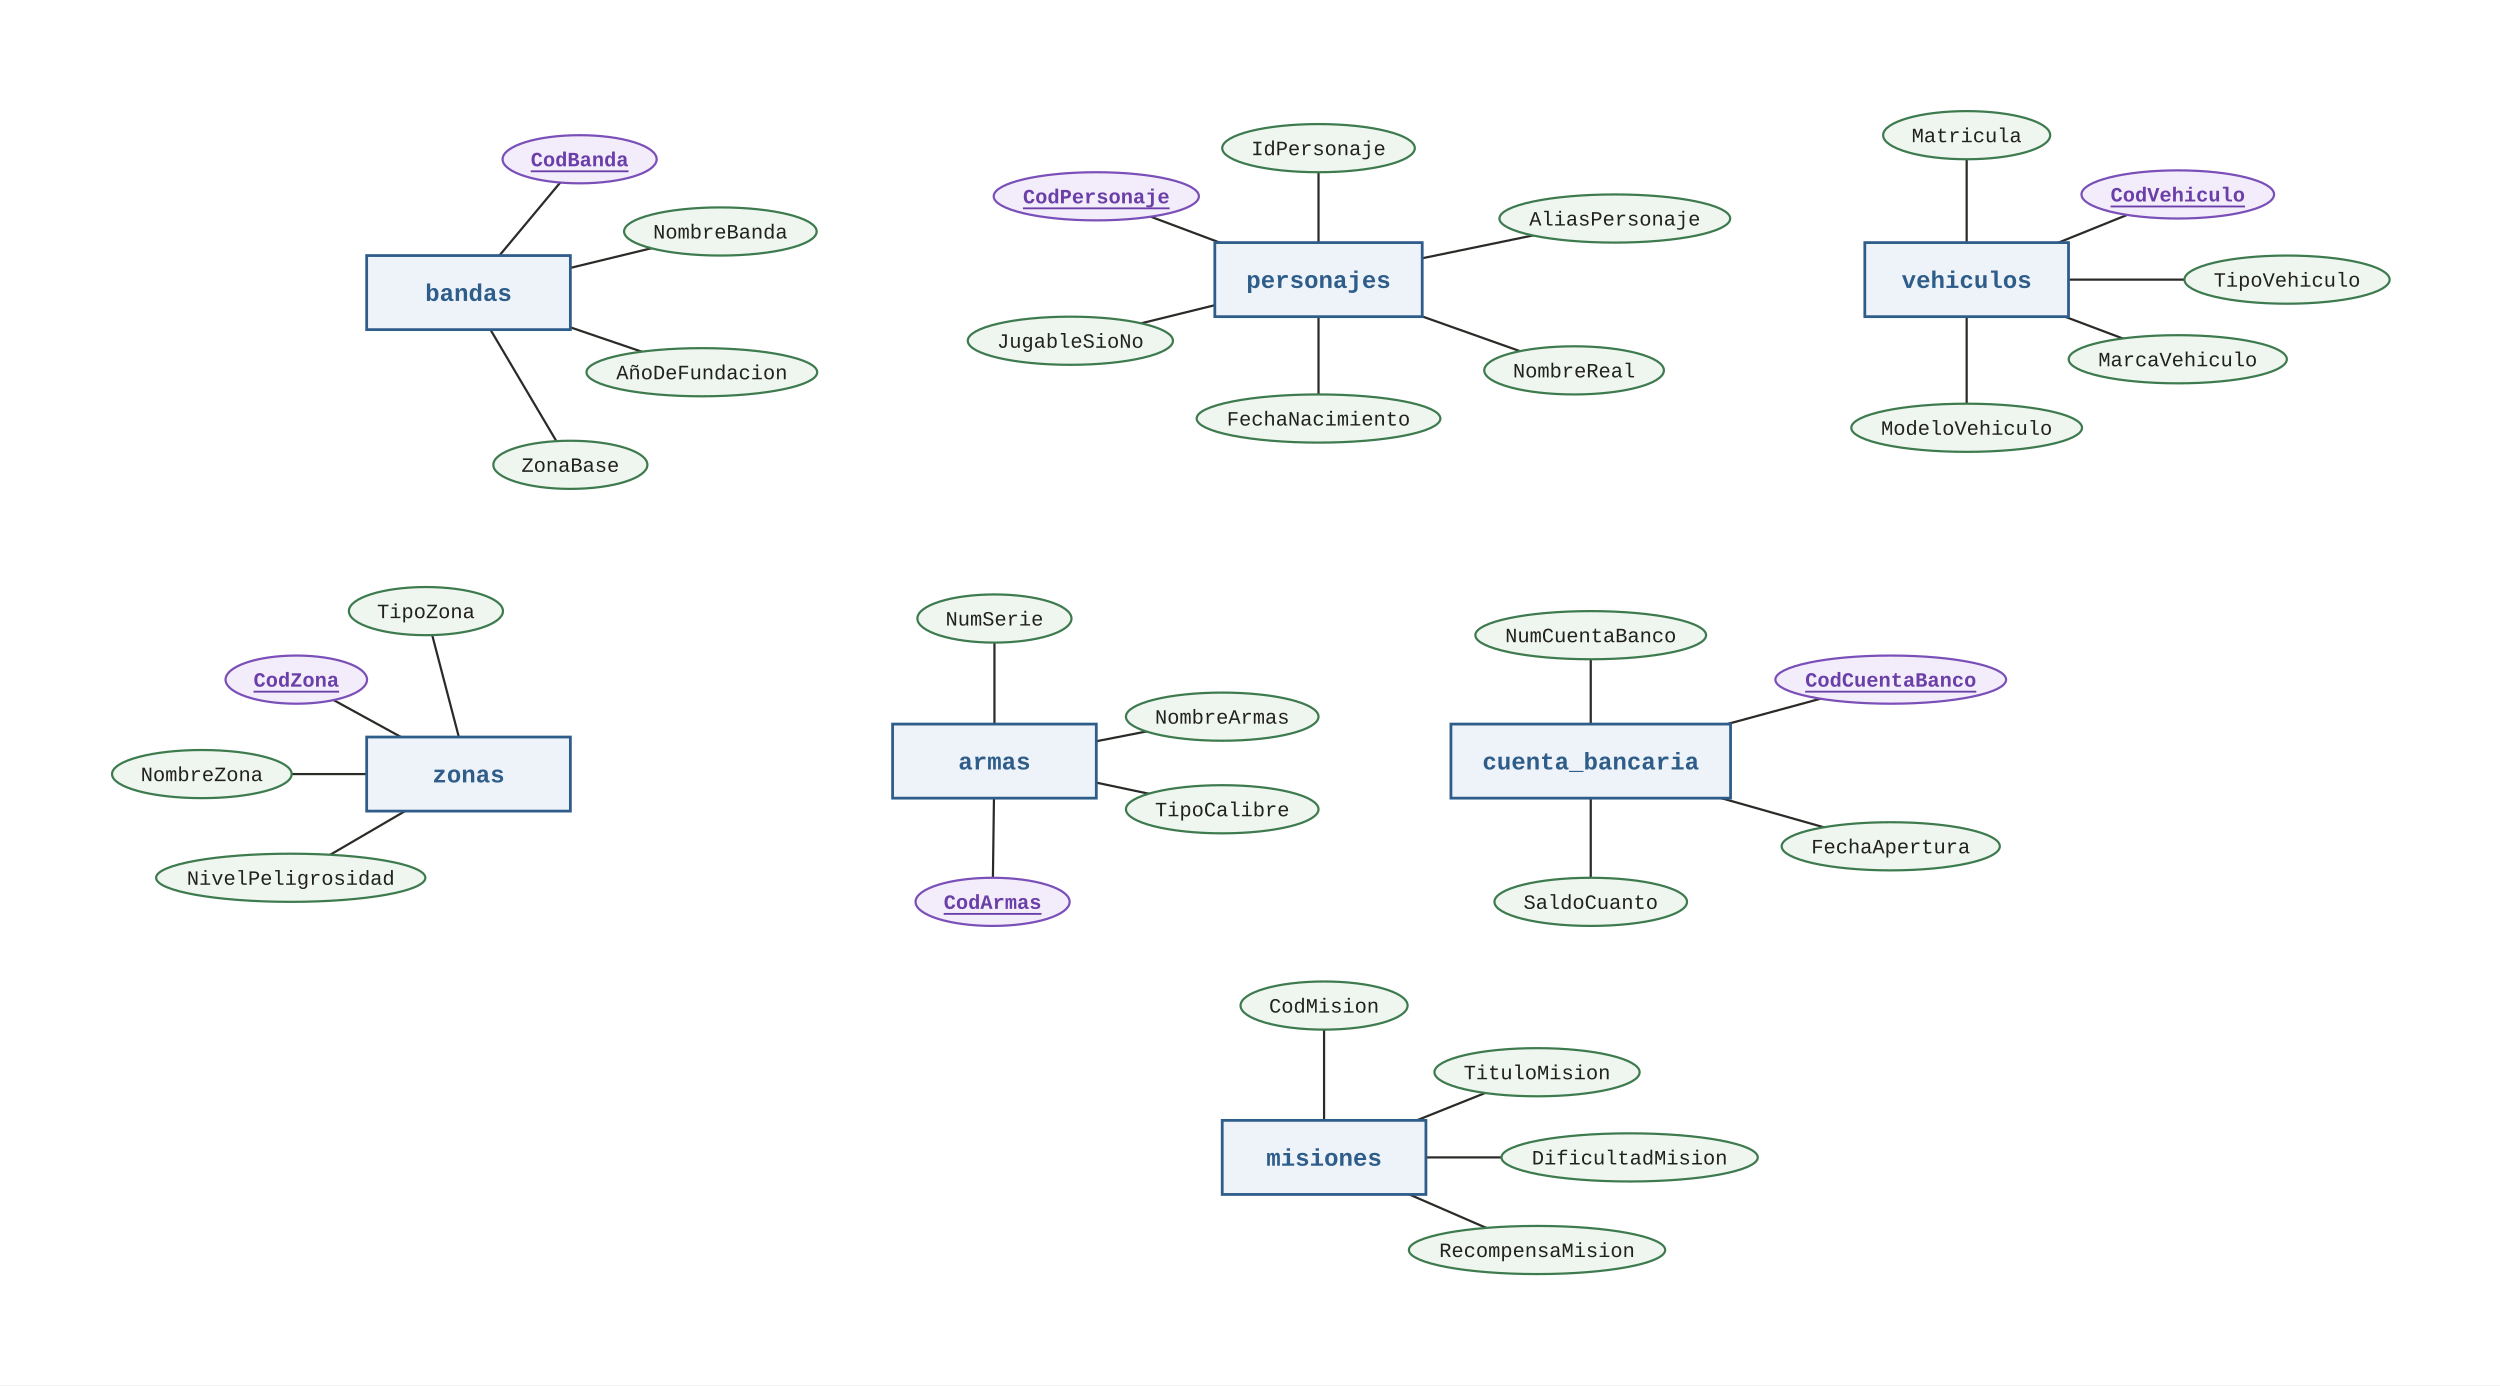
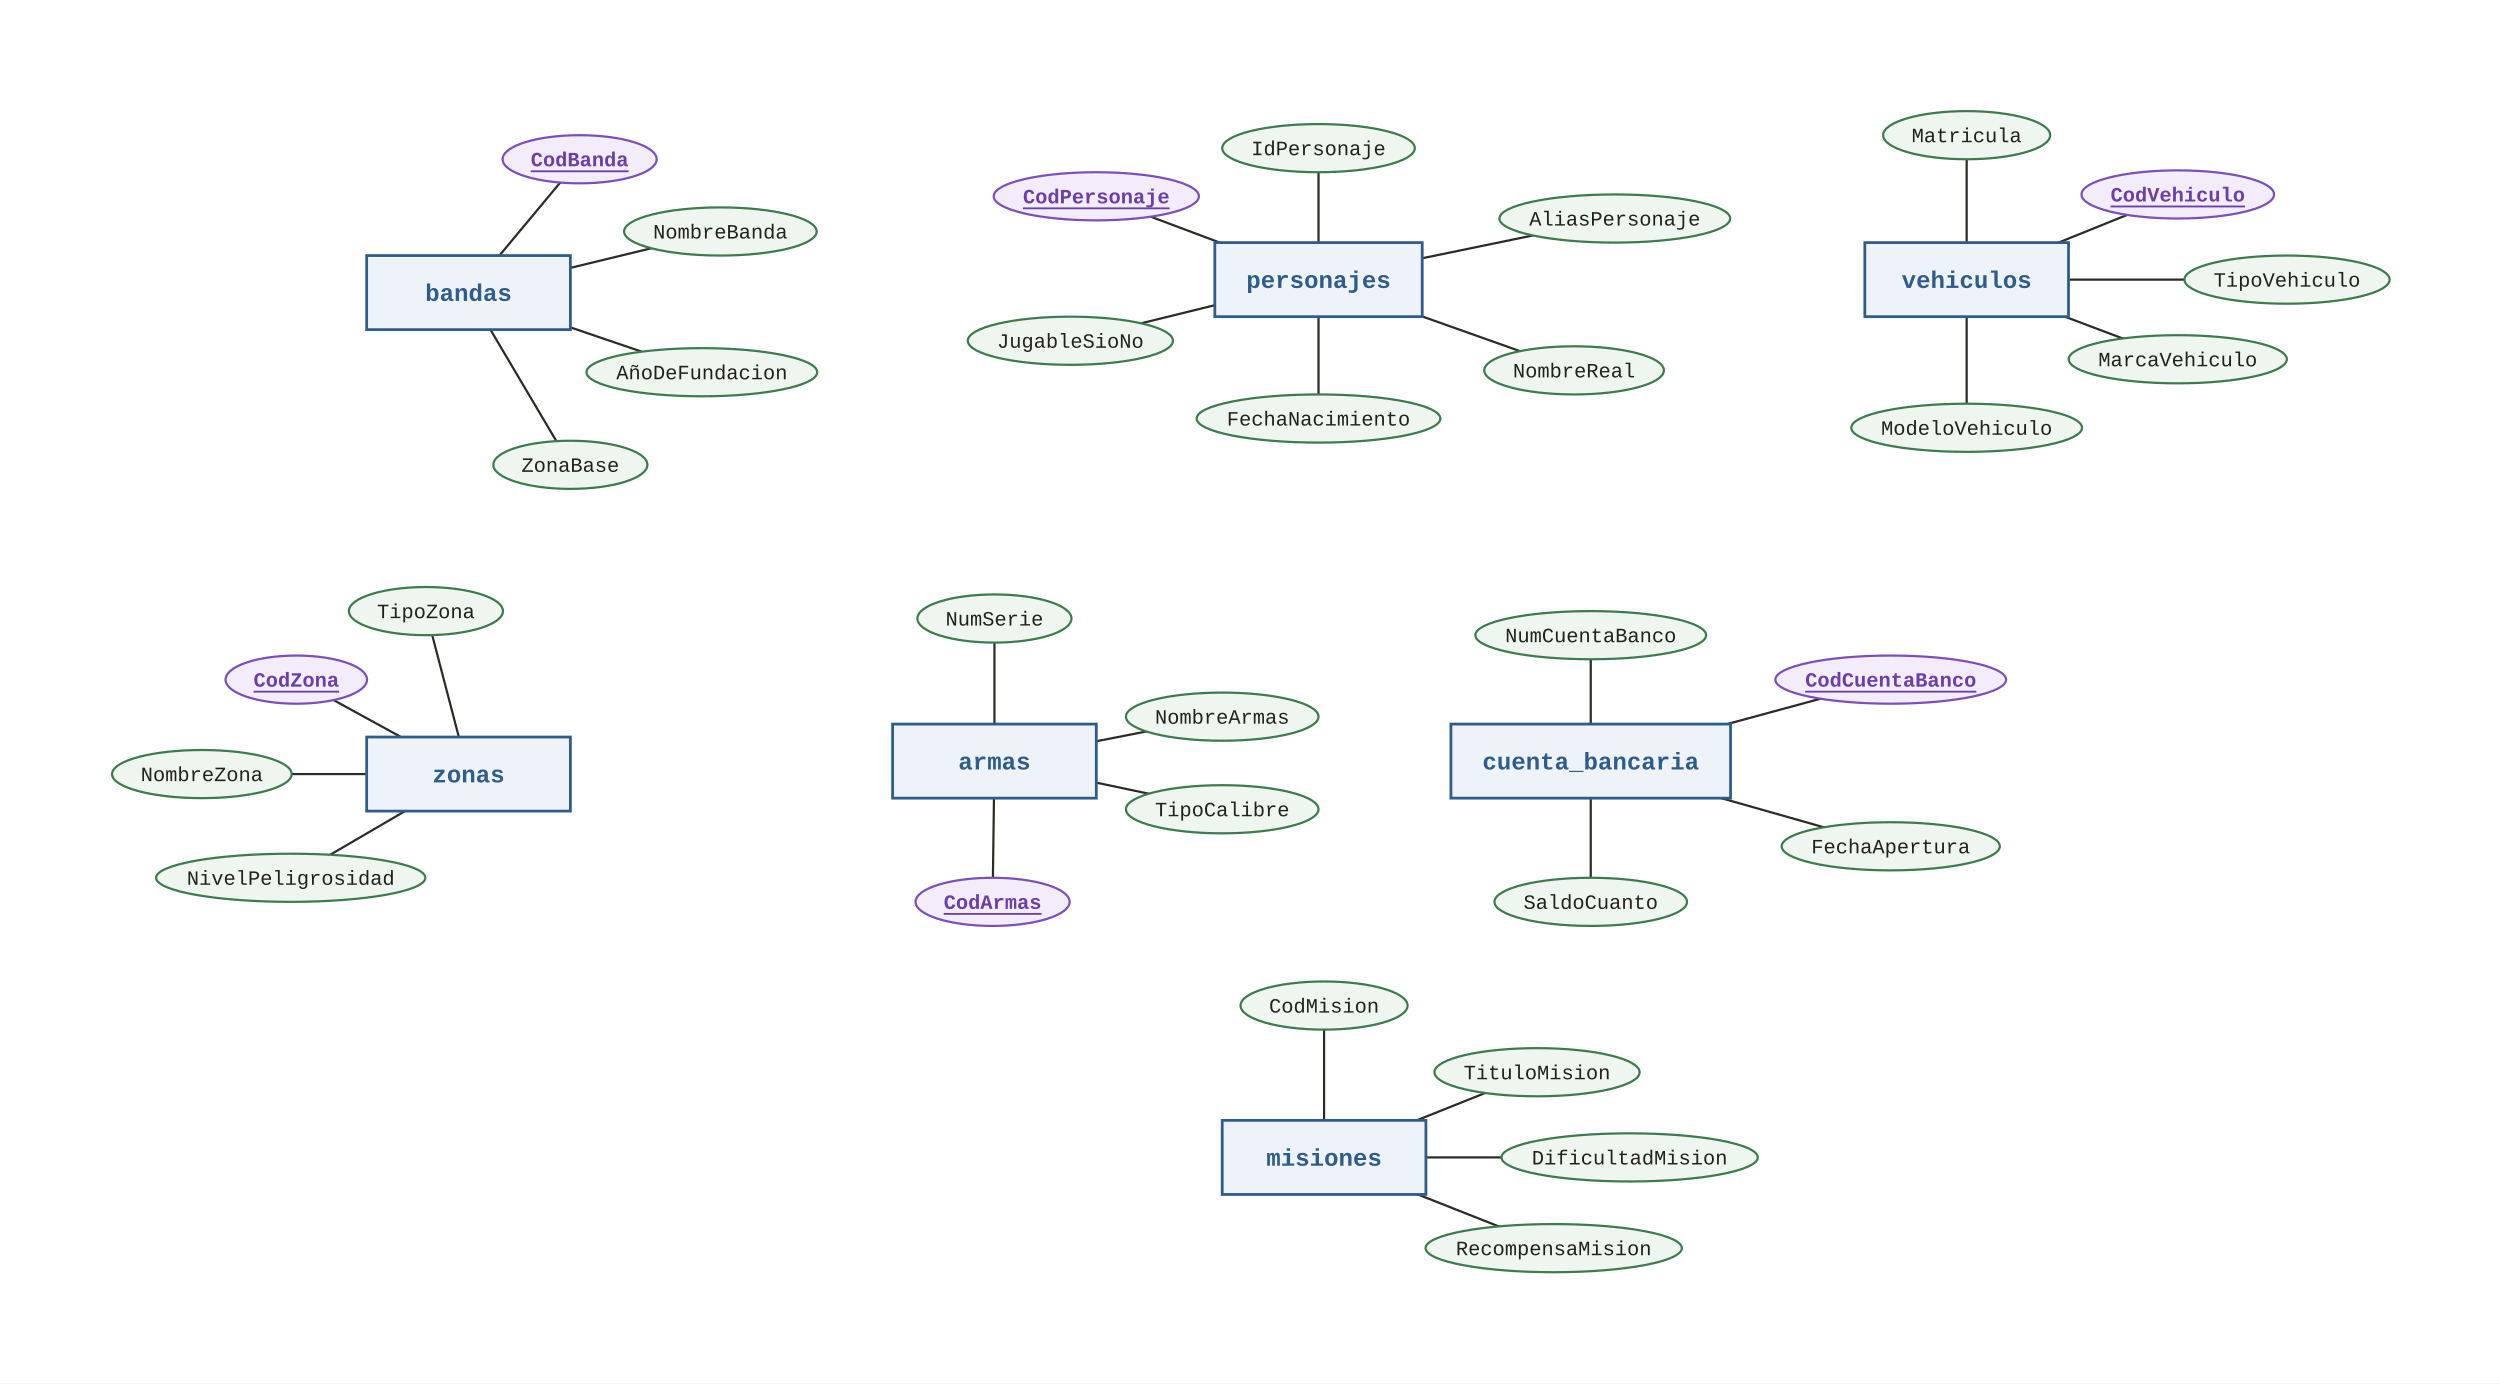
- <svg xmlns="http://www.w3.org/2000/svg" viewBox="1869 1651 1350 748" width="1350" height="748">
+ <svg xmlns="http://www.w3.org/2000/svg" viewBox="1869 1651 1350 747" width="1350" height="747">
  <style>.ln{stroke:#2B2A27;stroke-width:1.2}.mk{stroke:#2B2A27;stroke-width:1.5;fill:none}.mo{fill:#FFFFFF;stroke:#2B2A27;stroke-width:1.5}
.ent{fill:#EDF3F9;stroke:#2F5D8A;stroke-width:1.5}.dia{fill:#FBF2E0;stroke:#9C6510;stroke-width:1.5}.att{fill:#EEF6EF;stroke:#3D7A4E;stroke-width:1.2}.att.key{fill:#F3EDFB;stroke:#7A4FB8}.att.dr{stroke-dasharray:4 3}
.ent.in,.dia.in{fill:none}.dup{stroke:#C0362C;stroke-width:2.4}
.tx{fill:#22211F;font:11px Consolas,'JetBrains Mono','Courier New',monospace}.txk{fill:#6B3FA8;font-weight:600}.tb{font:600 13px Consolas,'JetBrains Mono','Courier New',monospace;fill:#2F5D8A}.tr{font:600 12px Consolas,'JetBrains Mono','Courier New',monospace;fill:#9C6510}.tt{font:600 10px Consolas,'JetBrains Mono','Courier New',monospace;fill:#6B6A64}
.ul{stroke:#6B3FA8;stroke-width:1}.ul.p{stroke-dasharray:3 2}.card{font:600 11px Consolas,'JetBrains Mono','Courier New',monospace;fill:#A2441C;paint-order:stroke;stroke:#FFFFFF;stroke-width:4px;stroke-linejoin:round}.cardq{fill:#6B6A64}
.tbox{fill:#FFFFFF;stroke:#A9B2C0;stroke-width:1}.thd{fill:#33557F}.thx{font:600 12.5px Consolas,'JetBrains Mono','Courier New',monospace;fill:#FFFFFF}.cx{font:11.5px Consolas,'JetBrains Mono','Courier New',monospace;fill:#22211F}.cpk{fill:#6B3FA8;font-weight:600}.cfk{fill:#A3304A}.cty{fill:#6B6A64;font-weight:400}.uq{font:600 9px Consolas,'JetBrains Mono','Courier New',monospace;fill:#2A7F8F}
.lk{stroke:#6B6A64;stroke-width:1.4;fill:none}.lk.dash{stroke-dasharray:6 4}.lkm{stroke:#6B6A64;stroke-width:1.5;fill:none}.lko{fill:#FFFFFF;stroke:#6B6A64;stroke-width:1.5}
.ipk{fill:#8E5FD0}.ifk{fill:#B4364E}.icol{fill:#2A7F8F}.inul{fill:none;stroke:#2A7F8F;stroke-width:1.3}
.rbox{fill:#FFFFFF;stroke:#22211F;stroke-width:1.1}.rnm{font:600 12.5px Consolas,'JetBrains Mono','Courier New',monospace;fill:#2F5D8A}.rcol{font:12px Consolas,'JetBrains Mono','Courier New',monospace;fill:#22211F}.rpk{font-weight:700;fill:#6B3FA8}.rfk{fill:#A3304A}.rul{stroke:#6B3FA8;stroke-width:1.1}
.rtag{font:600 9.5px Consolas,'JetBrains Mono','Courier New',monospace;fill:#6B6A64}.rarr{fill:none;stroke:#B4364E;stroke-width:1.1}.rhead{fill:#B4364E}
.ent.hd,.dia.hd{fill:none}.ktag{font:700 9px Consolas,'JetBrains Mono','Courier New',monospace;fill:#6B6A64}.rlab{fill:#FFFFFF;stroke:none;opacity:.92}.dia.assoc{stroke-dasharray:5 3}.ln.lid{stroke-width:2.2}.isal{fill:#9C6510}.skt{fill:#2F5D8A}
.thx.dup{fill:#FFC2BD}.cx.dup,.rnm.dup,.rcol.dup{fill:#C0362C;text-decoration:underline}
.note{stroke-width:1.2}.note-fold{stroke-width:1.2}.nc-y{fill:#FFF4C2;stroke:#D2AE36}.nc-b{fill:#DDEBFA;stroke:#7AA3D6}.nc-g{fill:#DFF2E1;stroke:#7DBB87}.nc-p{fill:#FBE1EC;stroke:#D98AAE}.note-fold{filter:brightness(.93)}.note-tx{font:12px 'Segoe UI',Arial,sans-serif;fill:#2B2A27}</style>
-   <rect x="1869" y="1651" width="1350" height="748" fill="#ffffff" />
+   <rect x="1869" y="1651" width="1350" height="747" fill="#ffffff" />
  <line x1="2122" y1="2069" x2="2029" y2="2018" class="ln" />
  <line x1="2122" y1="2069" x2="1978" y2="2069" class="ln" />
  <line x1="2122" y1="2069" x2="2099" y2="1981" class="ln" />
  <line x1="2122" y1="2069" x2="2026" y2="2125" class="ln" />
  <line x1="2581" y1="1802" x2="2581" y2="1731" class="ln" />
  <line x1="2581" y1="1802" x2="2741" y2="1769" class="ln" />
  <line x1="2581" y1="1802" x2="2719" y2="1851" class="ln" />
  <line x1="2581" y1="1802" x2="2581" y2="1877" class="ln" />
  <line x1="2581" y1="1802" x2="2447" y2="1835" class="ln" />
  <line x1="2122" y1="1809" x2="2182" y2="1737" class="ln" />
  <line x1="2122" y1="1809" x2="2258" y2="1776" class="ln" />
  <line x1="2122" y1="1809" x2="2248" y2="1852" class="ln" />
  <line x1="2122" y1="1809" x2="2177" y2="1902" class="ln" />
  <line x1="2931" y1="1802" x2="2931" y2="1724" class="ln" />
  <line x1="2931" y1="1802" x2="3045" y2="1756" class="ln" />
  <line x1="2581" y1="1802" x2="2461" y2="1757" class="ln" />
  <line x1="2931" y1="1802" x2="3045" y2="1845" class="ln" />
  <line x1="2931" y1="1802" x2="2931" y2="1882" class="ln" />
  <line x1="2931" y1="1802" x2="3104" y2="1802" class="ln" />
  <line x1="2406" y1="2062" x2="2406" y2="1985" class="ln" />
  <line x1="2406" y1="2062" x2="2529" y2="2038" class="ln" />
  <line x1="2406" y1="2062" x2="2529" y2="2088" class="ln" />
  <line x1="2406" y1="2062" x2="2405" y2="2138" class="ln" />
  <line x1="2728" y1="2062" x2="2728" y2="1994" class="ln" />
  <line x1="2728" y1="2062" x2="2890" y2="2018" class="ln" />
  <line x1="2728" y1="2062" x2="2890" y2="2108" class="ln" />
  <line x1="2728" y1="2062" x2="2728" y2="2138" class="ln" />
  <line x1="2584" y1="2276" x2="2584" y2="2194" class="ln" />
  <line x1="2584" y1="2276" x2="2699" y2="2230" class="ln" />
  <line x1="2584" y1="2276" x2="2749" y2="2276" class="ln" />
-   <line x1="2584" y1="2276" x2="2699" y2="2326" class="ln" />
+   <line x1="2584" y1="2276" x2="2708" y2="2325" class="ln" />
  <g class="node" data-id="nmwmhqvag3xdsrz">
    <rect x="2067" y="2049" width="110" height="40" class="ent" />
    <text x="2122" y="2073.5" text-anchor="middle" class="tb">zonas</text>
  </g>
  <g class="node" data-id="nmwmhrrtz46f440">
    <ellipse cx="2029" cy="2018" rx="38.2" ry="13" class="att key" />
    <text x="2029" y="2021.8" text-anchor="middle" class="tx txk">CodZona</text>
    <line x1="2005.9" y1="2024.5" x2="2052.1" y2="2024.5" class="ul" />
  </g>
  <g class="node" data-id="nmwmhs1pz4838rc">
    <ellipse cx="1978" cy="2069" rx="48.5" ry="13" class="att" />
    <text x="1978" y="2072.8" text-anchor="middle" class="tx">NombreZona</text>
  </g>
  <g class="node" data-id="nmwmhse6k4avtgo">
    <ellipse cx="2099" cy="1981" rx="41.6" ry="13" class="att" />
    <text x="2099" y="1984.8" text-anchor="middle" class="tx">TipoZona</text>
  </g>
  <g class="node" data-id="nmwmhsl8x4cs0xw">
    <ellipse cx="2026" cy="2125" rx="72.7" ry="13" class="att" />
    <text x="2026" y="2128.8" text-anchor="middle" class="tx">NivelPeligrosidad</text>
  </g>
  <g class="node" data-id="nmwmhtg534eof8d">
    <rect x="2525" y="1782" width="112" height="40" class="ent" />
    <text x="2581" y="1806.5" text-anchor="middle" class="tb">personajes</text>
  </g>
  <g class="node" data-id="nmwmhtvoe4fcd3s">
    <ellipse cx="2581" cy="1731" rx="52" ry="13" class="att" />
    <text x="2581" y="1734.8" text-anchor="middle" class="tx">IdPersonaje</text>
  </g>
  <g class="node" data-id="nmwmhtzp54hasp6">
    <ellipse cx="2741" cy="1769" rx="62.3" ry="13" class="att" />
    <text x="2741" y="1772.8" text-anchor="middle" class="tx">AliasPersonaje</text>
  </g>
  <g class="node" data-id="nmwmhu9s44jnxp9">
    <ellipse cx="2719" cy="1851" rx="48.5" ry="13" class="att" />
    <text x="2719" y="1854.8" text-anchor="middle" class="tx">NombreReal</text>
  </g>
  <g class="node" data-id="nmwmhvhij4l5lyf">
    <ellipse cx="2581" cy="1877" rx="65.8" ry="13" class="att" />
    <text x="2581" y="1880.8" text-anchor="middle" class="tx">FechaNacimiento</text>
  </g>
  <g class="node" data-id="nmwmhw2st4nqzpn">
    <ellipse cx="2447" cy="1835" rx="55.4" ry="13" class="att" />
    <text x="2447" y="1838.8" text-anchor="middle" class="tx">JugableSioNo</text>
  </g>
  <g class="node" data-id="nmwmhxjzb4pf9rv">
    <rect x="2067" y="1789" width="110" height="40" class="ent" />
    <text x="2122" y="1813.5" text-anchor="middle" class="tb">bandas</text>
  </g>
  <g class="node" data-id="nmwmhxsy74qo5d7">
    <ellipse cx="2182" cy="1737" rx="41.6" ry="13" class="att key" />
    <text x="2182" y="1740.8" text-anchor="middle" class="tx txk">CodBanda</text>
    <line x1="2155.6" y1="1743.5" x2="2208.4" y2="1743.5" class="ul" />
  </g>
  <g class="node" data-id="nmwmhy7ny4s7mmz">
    <ellipse cx="2258" cy="1776" rx="52" ry="13" class="att" />
    <text x="2258" y="1779.8" text-anchor="middle" class="tx">NombreBanda</text>
  </g>
  <g class="node" data-id="nmwmhzwdd4umxmz">
    <ellipse cx="2248" cy="1852" rx="62.3" ry="13" class="att" />
    <text x="2248" y="1855.8" text-anchor="middle" class="tx">AñoDeFundacion</text>
  </g>
  <g class="node" data-id="nmwmi0gy84w97ze">
    <ellipse cx="2177" cy="1902" rx="41.6" ry="13" class="att" />
    <text x="2177" y="1905.8" text-anchor="middle" class="tx">ZonaBase</text>
  </g>
  <g class="node" data-id="nmwmi2cq74yrbnu">
    <rect x="2876" y="1782" width="110" height="40" class="ent" />
    <text x="2931" y="1806.5" text-anchor="middle" class="tb">vehiculos</text>
  </g>
  <g class="node" data-id="nmwmi2nv34ztt1i">
    <ellipse cx="2931" cy="1724" rx="45.1" ry="13" class="att" />
    <text x="2931" y="1727.8" text-anchor="middle" class="tx">Matricula</text>
  </g>
  <g class="node" data-id="nmwmi3kmf51jxje">
    <ellipse cx="3045" cy="1756" rx="52" ry="13" class="att key" />
    <text x="3045" y="1759.8" text-anchor="middle" class="tx txk">CodVehiculo</text>
    <line x1="3008.7" y1="1762.5" x2="3081.3" y2="1762.5" class="ul" />
  </g>
  <g class="node" data-id="nmwmi402d53smqh">
    <ellipse cx="2461" cy="1757" rx="55.4" ry="13" class="att key" />
    <text x="2461" y="1760.8" text-anchor="middle" class="tx txk">CodPersonaje</text>
    <line x1="2421.4" y1="1763.5" x2="2500.6" y2="1763.5" class="ul" />
  </g>
  <g class="node" data-id="nmwmi4m2t551h8a">
    <ellipse cx="3045" cy="1845" rx="58.9" ry="13" class="att" />
    <text x="3045" y="1848.8" text-anchor="middle" class="tx">MarcaVehiculo</text>
  </g>
  <g class="node" data-id="nmwmi5d3357tlys">
    <ellipse cx="2931" cy="1882" rx="62.3" ry="13" class="att" />
    <text x="2931" y="1885.8" text-anchor="middle" class="tx">ModeloVehiculo</text>
  </g>
  <g class="node" data-id="nmwmi6y4t590tg7">
    <ellipse cx="3104" cy="1802" rx="55.4" ry="13" class="att" />
    <text x="3104" y="1805.8" text-anchor="middle" class="tx">TipoVehiculo</text>
  </g>
  <g class="node" data-id="nmwmia2g75bo3id">
    <rect x="2351" y="2042" width="110" height="40" class="ent" />
    <text x="2406" y="2066.5" text-anchor="middle" class="tb">armas</text>
  </g>
  <g class="node" data-id="nmwmia8na5ce6x1">
    <ellipse cx="2406" cy="1985" rx="41.6" ry="13" class="att" />
    <text x="2406" y="1988.8" text-anchor="middle" class="tx">NumSerie</text>
  </g>
  <g class="node" data-id="nmwmiasoj5eu1sq">
    <ellipse cx="2529" cy="2038" rx="52" ry="13" class="att" />
    <text x="2529" y="2041.8" text-anchor="middle" class="tx">NombreArmas</text>
  </g>
  <g class="node" data-id="nmwmic04b5gq8px">
    <ellipse cx="2529" cy="2088" rx="52" ry="13" class="att" />
    <text x="2529" y="2091.8" text-anchor="middle" class="tx">TipoCalibre</text>
  </g>
  <g class="node" data-id="nmwmie3675k2tdn">
    <ellipse cx="2405" cy="2138" rx="41.6" ry="13" class="att key" />
    <text x="2405" y="2141.8" text-anchor="middle" class="tx txk">CodArmas</text>
    <line x1="2378.6" y1="2144.5" x2="2431.4" y2="2144.5" class="ul" />
  </g>
  <g class="node" data-id="nmwmieuhb5myfep">
    <rect x="2652.5" y="2042" width="151" height="40" class="ent" />
    <text x="2728" y="2066.5" text-anchor="middle" class="tb">cuenta_bancaria</text>
  </g>
  <g class="node" data-id="nmwmifxlj5nexyy">
    <ellipse cx="2728" cy="1994" rx="62.3" ry="13" class="att" />
    <text x="2728" y="1997.8" text-anchor="middle" class="tx">NumCuentaBanco</text>
  </g>
  <g class="node" data-id="nmwmih6ur5pqn8f">
    <ellipse cx="2890" cy="2018" rx="62.3" ry="13" class="att key" />
    <text x="2890" y="2021.8" text-anchor="middle" class="tx txk">CodCuentaBanco</text>
    <line x1="2843.8" y1="2024.5" x2="2936.2" y2="2024.5" class="ul" />
  </g>
  <g class="node" data-id="nmwmih70n5rkz42">
    <ellipse cx="2890" cy="2108" rx="58.9" ry="13" class="att" />
    <text x="2890" y="2111.8" text-anchor="middle" class="tx">FechaApertura</text>
  </g>
  <g class="node" data-id="nmwmilzss5tyocj">
    <ellipse cx="2728" cy="2138" rx="52" ry="13" class="att" />
    <text x="2728" y="2141.8" text-anchor="middle" class="tx">SaldoCuanto</text>
  </g>
  <g class="node" data-id="nmwmio5i75v8jmj">
    <rect x="2529" y="2256" width="110" height="40" class="ent" />
    <text x="2584" y="2280.5" text-anchor="middle" class="tb">misiones</text>
  </g>
  <g class="node" data-id="nmwmiow465w8po8">
    <ellipse cx="2584" cy="2194" rx="45.1" ry="13" class="att" />
    <text x="2584" y="2197.8" text-anchor="middle" class="tx">CodMision</text>
  </g>
  <g class="node" data-id="nmwmir5ci5yhlv1">
    <ellipse cx="2699" cy="2230" rx="55.4" ry="13" class="att" />
    <text x="2699" y="2233.8" text-anchor="middle" class="tx">TituloMision</text>
  </g>
  <g class="node" data-id="nmwmirrxe60nf3k">
    <ellipse cx="2749" cy="2276" rx="69.2" ry="13" class="att" />
    <text x="2749" y="2279.8" text-anchor="middle" class="tx">DificultadMision</text>
  </g>
  <g class="node" data-id="nmwmisx1w62qcp3">
-     <ellipse cx="2699" cy="2326" rx="69.2" ry="13" class="att" />
-     <text x="2699" y="2329.8" text-anchor="middle" class="tx">RecompensaMision</text>
+     <ellipse cx="2708" cy="2325" rx="69.2" ry="13" class="att" />
+     <text x="2708" y="2328.8" text-anchor="middle" class="tx">RecompensaMision</text>
  </g>
</svg>
